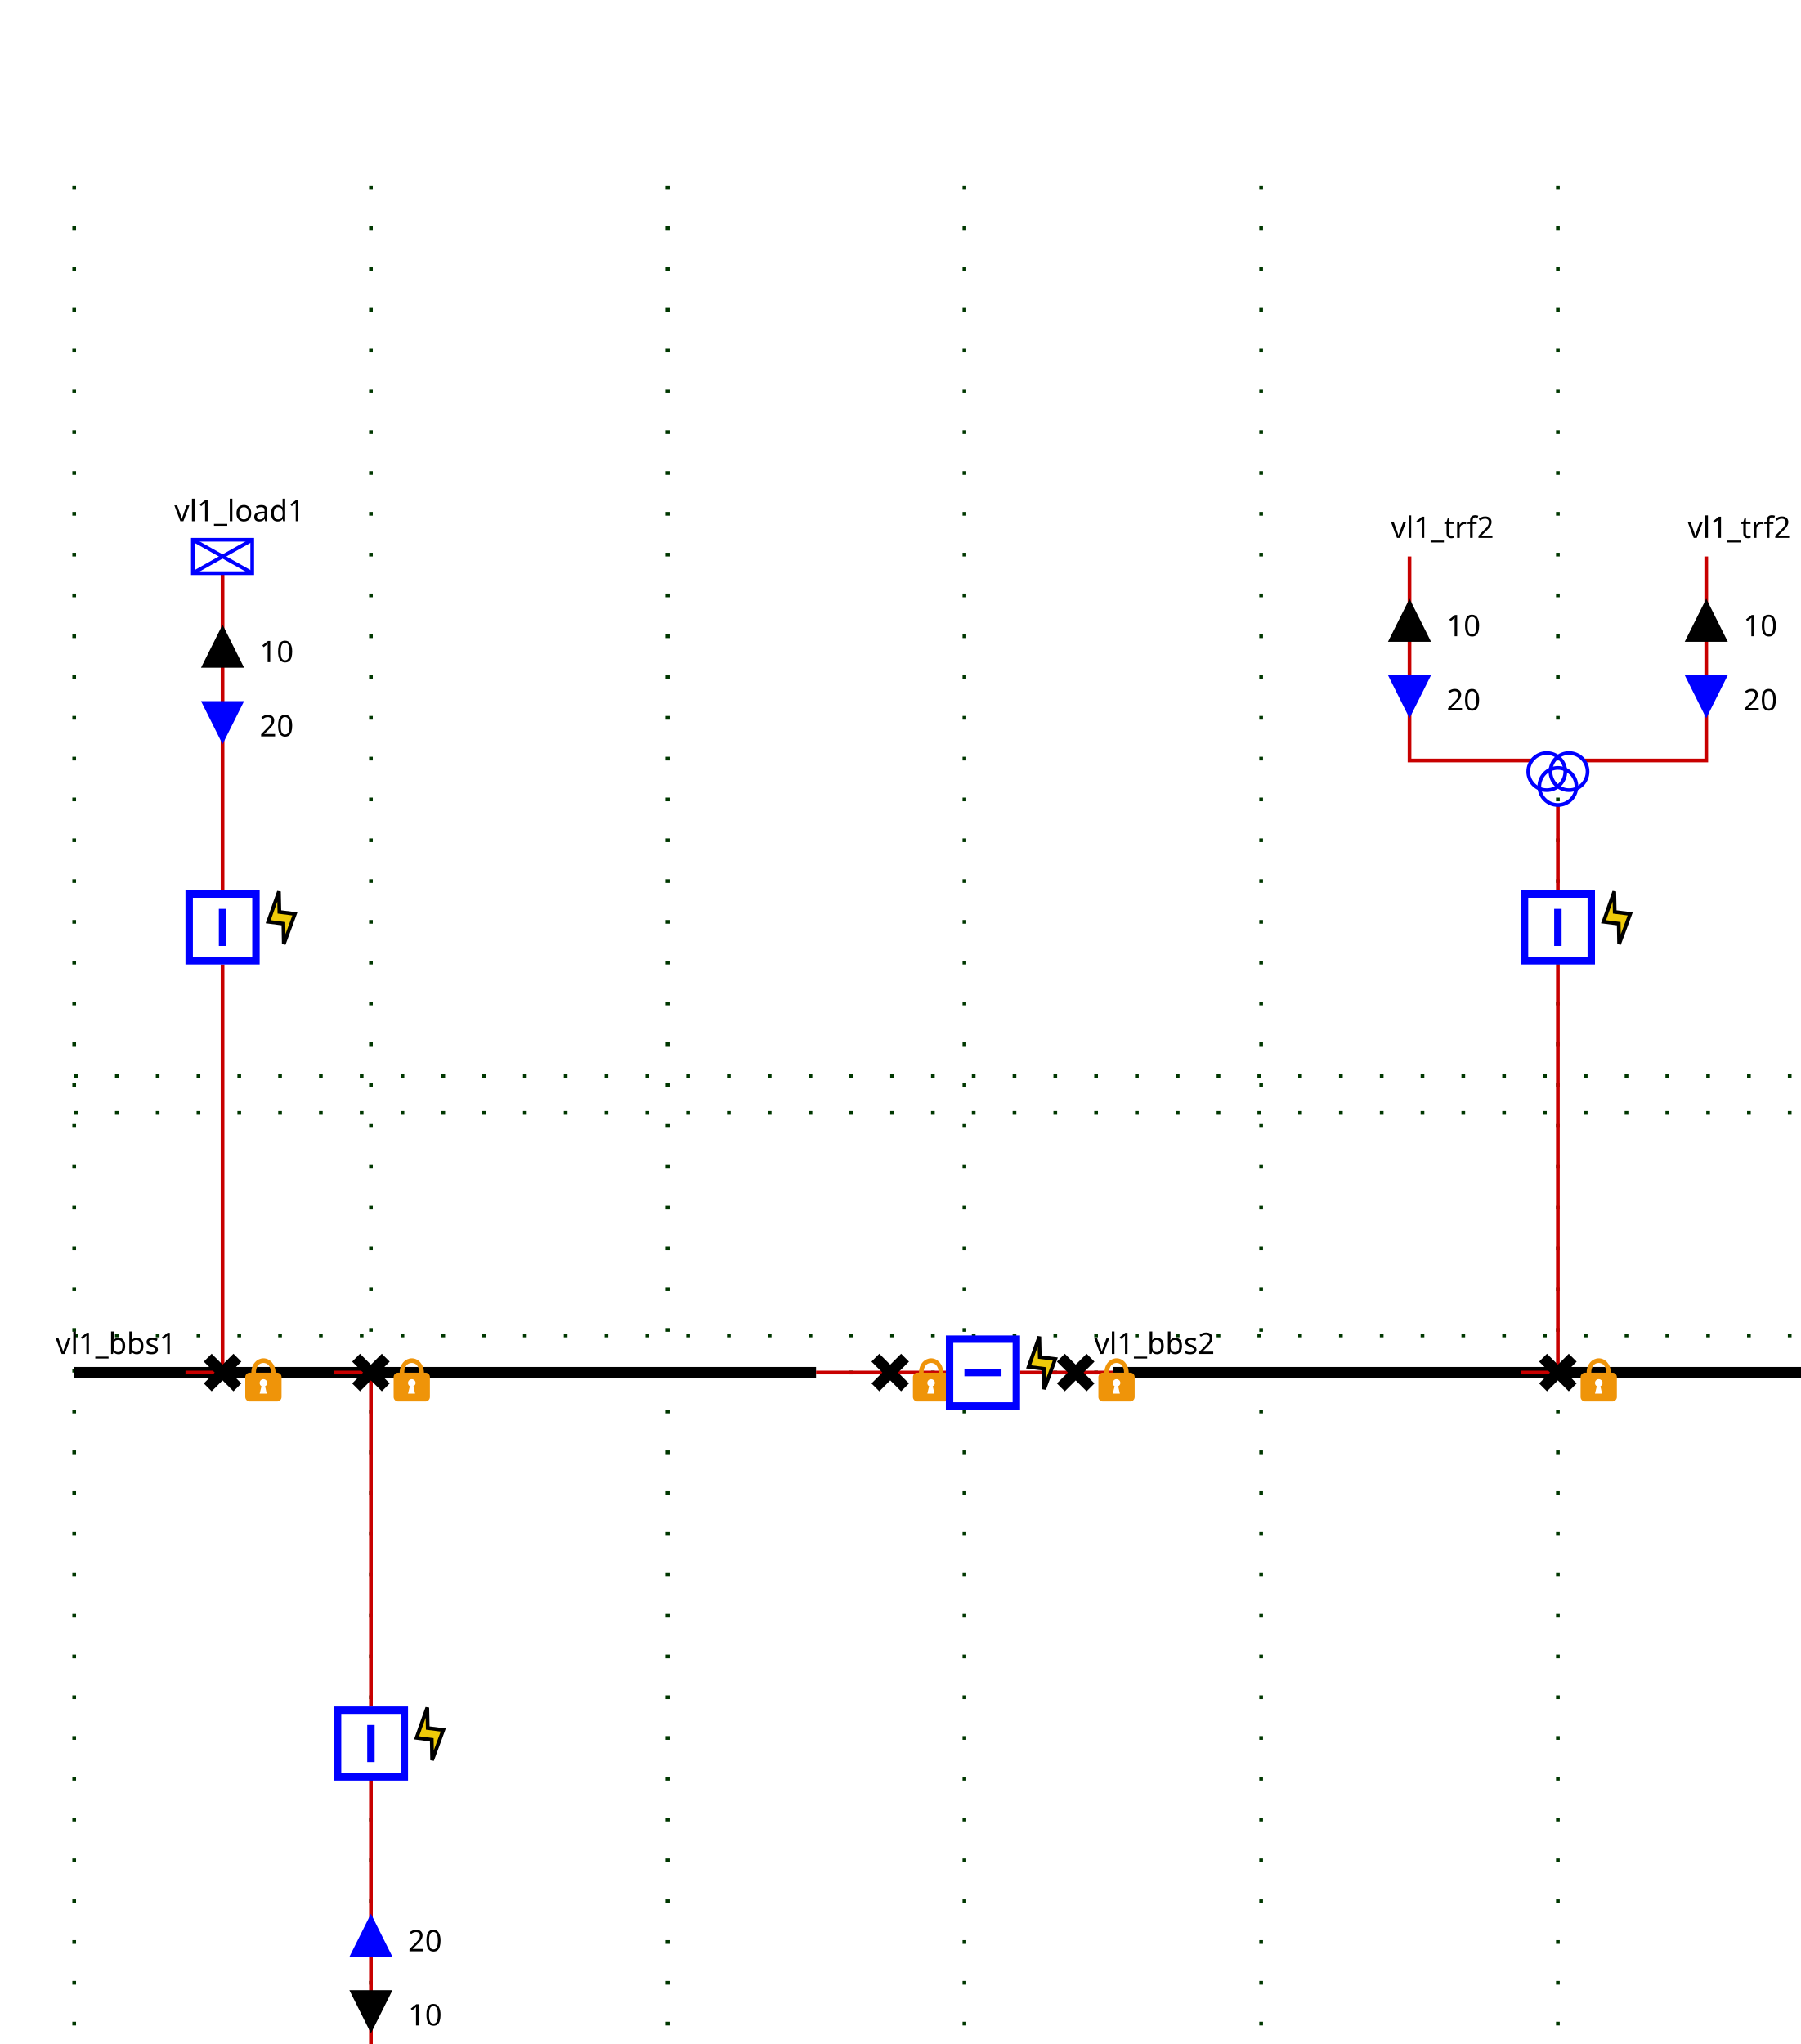
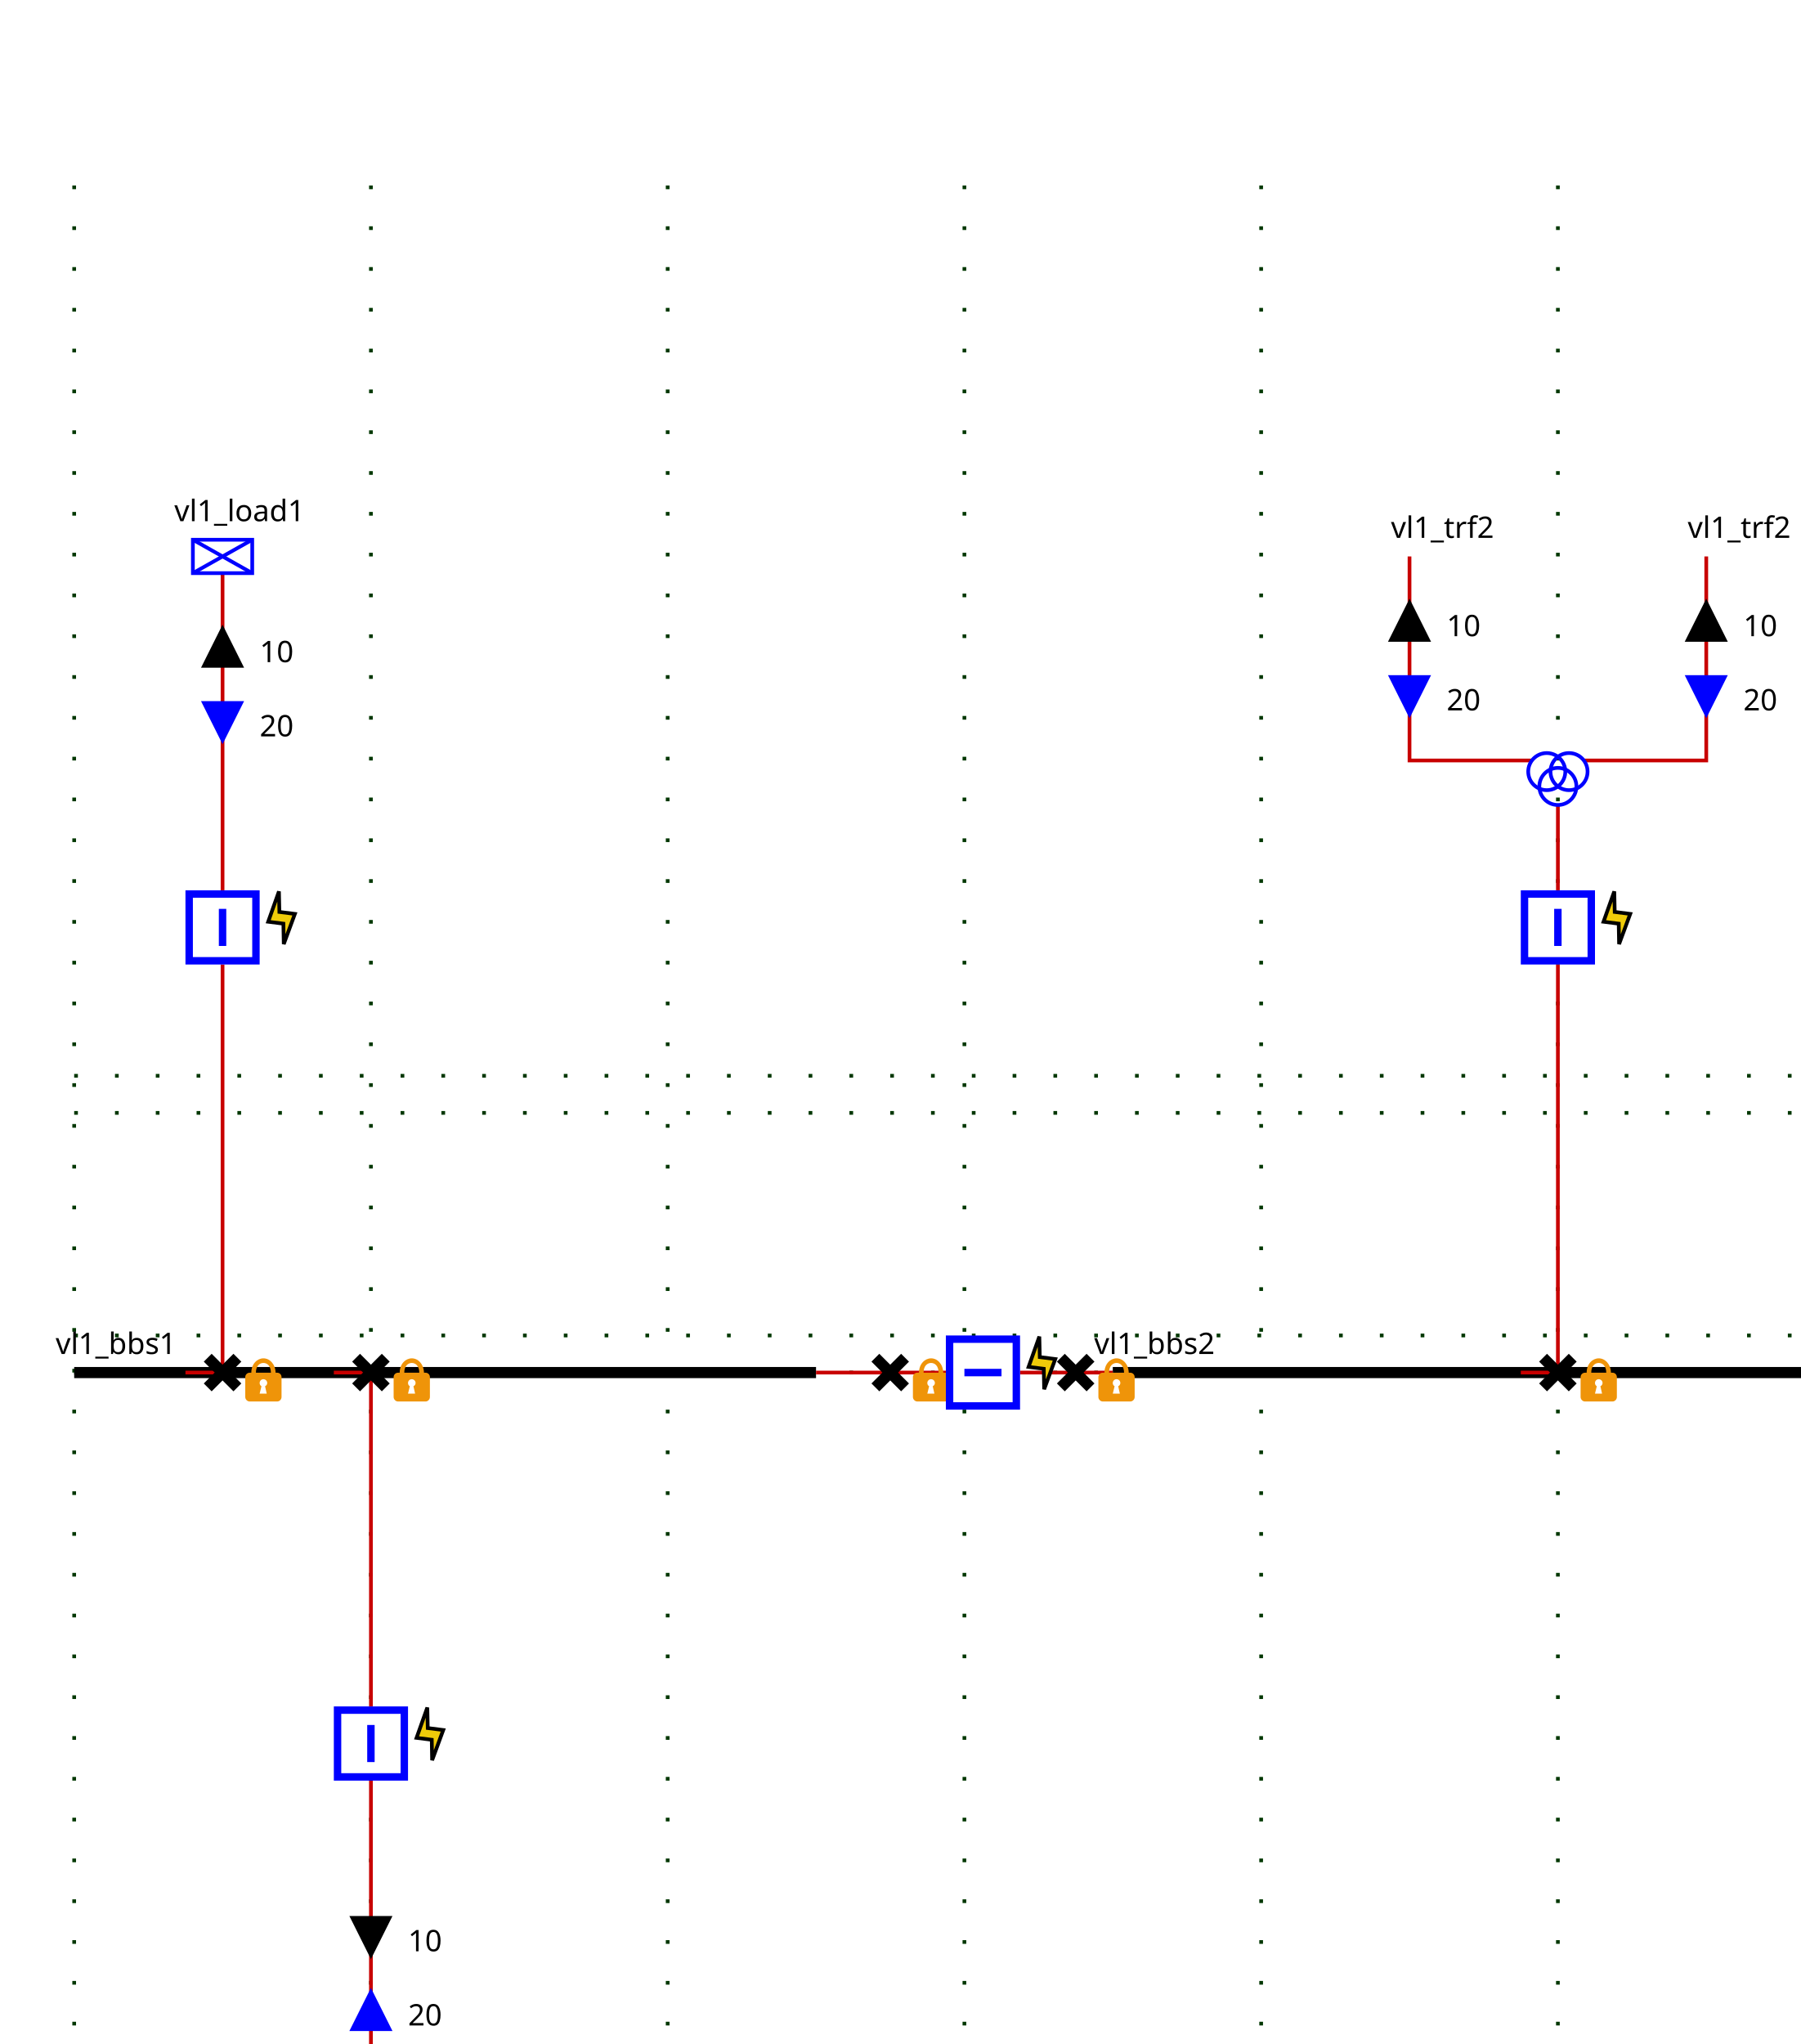
<svg xmlns="http://www.w3.org/2000/svg">
  <style>
.BUSBAR_SECTION {
    stroke: rgb(0,0,0);
    stroke-width: 3;
}

.BREAKER {
    stroke: rgb(0, 0, 255);
    stroke-width: 2;
    fill: rgb(255, 255, 255);
}

.DISCONNECTOR {
    stroke: rgb(0, 0, 0);
    stroke-width: 3
}

.GENERATOR {
    stroke: rgb(0, 0, 255);
    stroke-width: 1;
    fill-opacity: 0;
}

.LOAD {
    stroke: rgb(0, 0, 255);
    stroke-width: 1;
    fill-opacity: 0;
}

.LOAD_BREAK_SWITCH {
    stroke: rgb(0, 0, 255);
    stroke-width: 1;
    fill: rgb(255, 255, 255);
}

.NODE {
    stroke: rgb(0, 0, 0);
    fill: rgb(0, 0, 0);
    fill-opacity: 1;
}

.CAPACITOR {
    stroke: rgb(0, 0, 255);
    stroke-width: 1;
    fill-opacity: 0;
}

.INDUCTOR {
    stroke: rgb(0, 0, 255);
    stroke-width: 1;
    fill-opacity: 0;
}

.STATIC_VAR_COMPENSATOR {
    stroke: rgb(0, 0, 255);
}

.TWO_WINDINGS_TRANSFORMER {
    stroke: rgb(0, 0, 255);
    fill-opacity: 0;
}

.THREE_WINDINGS_TRANSFORMER {
    stroke: rgb(0, 0, 255);
    fill-opacity: 0;
}

.VSC_CONVERTER_STATION {
    stroke: rgb(0, 0, 255);
    font-size: 7.431px;
    line-height: 1.25;
    font-family: sans-serif;
    font-variant-ligatures: normal;
    font-variant-caps: normal;
    font-variant-numeric: normal;
    font-feature-settings: normal;
    text-align: start;
    letter-spacing: 0px;
    word-spacing: 0px;
    writing-mode: lr-tb;
    text-anchor: start;
    stroke-miterlimit: 4;
}

.PHASE_SHIFT_TRANSFORMER {
    stroke: rgb(0, 0, 255);
    stroke-linecap: butt;
    stroke-linejoin: miter;
    stroke-miterlimit: 4;
    stroke-width: 1;
    fill-opacity: 0;
}

.wire {
    stroke: rgb(200,0,0);
    stroke-width: 1;
    fill-opacity: 0;
}

.grid {
    stroke: rgb(0,55,0);
    stroke-width: 1;
    stroke-dasharray: 1,10;
}

.component-label {
    fill: black;
    color: black;
    stroke: none;
    fill-opacity: 1;
}

.LINE {
    stroke: rgb(0, 0, 255);
    stroke-width: 1;
    fill-opacity: 0;
}
.FLASH {
    stroke: black;
    stroke-width: 1;
    fill: #efcb09;
    fill-opacity: 1;
}

.LOCK {
    stroke: none;
    fill: #ef9409;
    fill-opacity: 1;
}
</style>
  <defs>
    <g id="ARROW">
      <g class="arrow-up" id="ARROW-arrow-up">
        <polygon points="5,0 10,10 0,10" />
      </g>
      <g class="arrow-down" id="ARROW-arrow-down">
        <polygon points="0,0 10,0 5,10" />
      </g>
    </g>
    <g id="LOAD">
      <rect height="9" width="16" />
      <line y2="9" x1="0" x2="16" y1="0" />
      <line y2="9" x1="16" x2="0" y1="0" />
    </g>
    <g id="DISCONNECTOR">
      <g class="closed" id="DISCONNECTOR-closed">
        <line y2="8" x1="0" x2="8" y1="0" />
        <line y2="8" x1="8" x2="0" y1="0" />
      </g>
      <g class="open" id="DISCONNECTOR-open">
        <line y2="8" x1="8" x2="0" y1="0" />
      </g>
    </g>
    <g id="LOCK">
      <path class="LOCK" d="M 6,0.168 C 4.36,0.178 2.77,1.63 2.75,4.04 H 2.31 c -0.66,0 -1.19,0.53 -1.19,1.19 v 5.37 c 0,0.6 0.53,1.2 1.19,1.2 h 7.4 c 0.69,0 1.19,-0.6 1.19,-1.2 V 5.23 C 10.9,4.57 10.4,4.04 9.71,4.04 H 9.31 C 9.21,1.6 7.66,0.158 6,0.168 Z M 6,1.41 c 0.97,0 2.02,0.7 2.04,2.63 H 3.99 c 0,-1.89 1.05,-2.63 2.04,-2.63 z m 0,4.38 c 0.58,0 1.04,0.46 1.04,1.02 0,0.41 -0.25,0.72 -0.58,0.88 L 6.91,9.68 H 5 L 5.49,7.69 C 5.17,7.5 5,7.18 5,6.81 5,6.25 5.45,5.79 6,5.79 Z" />
    </g>
    <g id="TWO_WINDINGS_TRANSFORMER">
      <circle r="5" id="TWO_WINDINGS_TRANSFORMER-WINDING1" cx="5" cy="10" />
      <circle r="5" id="TWO_WINDINGS_TRANSFORMER-WINDING2" cx="5" cy="5" />
    </g>
    <g id="FLASH">
      <path class="FLASH" d="M 5.5,14.5 8.5,6.36 4.32,5.83 4.2,0.3 1.3,8.47 5.4,8.99 Z" />
    </g>
    <g id="THREE_WINDINGS_TRANSFORMER">
      <circle r="5" id="THREE_WINDINGS_TRANSFORMER-WINDING1" cx="5" cy="5" />
      <circle r="5" id="THREE_WINDINGS_TRANSFORMER-WINDING2" cx="11" cy="5" />
      <circle r="5" id="THREE_WINDINGS_TRANSFORMER-WINDING3" cx="8" cy="9" />
    </g>
    <g id="BREAKER">
      <g class="closed" id="BREAKER-closed">
        <rect x="1" width="18" y="1" height="18" />
        <line y2="15" x1="10" x2="10" y1="5" />
      </g>
      <g class="open" id="BREAKER-open">
        <rect x="1" width="18" y="1" height="18" />
        <line y2="10" x1="5" x2="15" y1="10" />
      </g>
    </g>
  </defs>
  <g>
    <g class="grid" id="GRID_vl1" transform="translate(20.0,50.0)">
      <line y2="560.0" x1="0.0" x2="0.0" y1="0.0" />
      <line y2="560.0" x1="80.0" x2="80.0" y1="0.0" />
      <line y2="560.0" x1="160.0" x2="160.0" y1="0.0" />
      <line y2="560.0" x1="240.0" x2="240.0" y1="0.0" />
      <line y2="560.0" x1="320.0" x2="320.0" y1="0.0" />
      <line y2="560.0" x1="400.0" x2="400.0" y1="0.0" />
      <line y2="560.0" x1="480.0" x2="480.0" y1="0.0" />
      <line y2="250.0" x1="0.0" x2="480.0" y1="250.0" />
      <line y2="310.0" x1="0.0" x2="480.0" y1="310.0" />
      <line y2="240.0" x1="0.0" x2="480.0" y1="240.0" />
      <line y2="320.0" x1="0.0" x2="480.0" y1="320.0" />
    </g>
    <g class="BUSBAR_SECTION idvl1_95_bbs1" id="idvl1_95_bbs1" transform="translate(20.0,370.0)">
      <line y2="0" x1="0" x2="200.0" y1="0" />
      <text x="-5.0" font-size="8" y="-5.0" transform="rotate(0,0,0)" font-family="Verdana" class="component-label" id="vl1_bbs1_NW_LABEL">vl1_bbs1</text>
    </g>
    <g class="BUSBAR_SECTION idvl1_95_bbs2" id="idvl1_95_bbs2" transform="translate(300.0,370.0)">
      <line y2="0" x1="0" x2="200.0" y1="0" />
      <text x="-5.0" font-size="8" y="-5.0" transform="rotate(0,0,0)" font-family="Verdana" class="component-label" id="vl1_bbs2_NW_LABEL">vl1_bbs2</text>
    </g>
    <g class="wire" id="_95_vl1_95_vl1_95_bbs1_95_vl1_95_d1">
      <polyline points="220.0,370.0,240.0,370.0" />
    </g>
    <g class="wire" id="_95_vl1_95_vl1_95_d1_95_vl1_95_b1">
      <polyline points="240.0,370.0,255.0,370.0" />
    </g>
    <g class="wire" id="_95_vl1_95_vl1_95_b1_95_vl1_95_d2">
      <polyline points="275.0,370.0,290.0,370.0" />
    </g>
    <g class="wire" id="_95_vl1_95_vl1_95_d2_95_vl1_95_bbs2">
      <polyline points="290.0,370.0,300.0,370.0" />
    </g>
    <g class="wire" id="_95_vl1_95_vl1_95_load1_95_vl1_95_bload1">
      <polyline points="60.0,154.5,60.0,240.0" />
    </g>
    <g class="ARROW1_vl1_95_load1_UP" id="_95_vl1_95_vl1_95_load1_95_vl1_95_bload1_ARROW1" transform="matrix(1.0,0.0,-0.0,1.0,55.0,169.5)">
      <use fill="black" fill-opacity="1" href="#ARROW-arrow-up" stroke="black" />
      <text x="15.0" font-size="8" y="9.0" transform="rotate(0,0,0)" font-family="Verdana" class="component-label" xml:space="preserve" textLength="25">10   </text>
    </g>
    <g class="ARROW2_vl1_95_load1_DOWN" id="_95_vl1_95_vl1_95_load1_95_vl1_95_bload1_ARROW2" transform="matrix(1.0,0.0,-0.0,1.0,55.0,189.5)">
      <use fill="blue" fill-opacity="1" href="#ARROW-arrow-down" stroke="blue" />
      <text x="15.0" font-size="8" y="9.0" transform="rotate(0,0,0)" font-family="Verdana" class="component-label" xml:space="preserve" textLength="25">20   </text>
    </g>
    <g class="wire" id="_95_vl1_95_vl1_95_bload1_95_vl1_95_dload1">
      <polyline points="60.0,260.0,60.0,370.0" />
    </g>
    <g class="wire" id="_95_vl1_95_vl1_95_dload1_95_vl1_95_bbs1">
      <polyline points="60.0,370.0,50.0,370.0" />
    </g>
    <g class="wire" id="_95_vl1_95_vl1_95_trf1_95_vl1_95_btrf1">
      <polyline points="100.0,562.0,100.0,480.0" />
    </g>
-     <g class="ARROW1_vl1_95_trf1_UP" id="_95_vl1_95_vl1_95_trf1_95_vl1_95_btrf1_ARROW1" transform="matrix(1.0,0.0,-0.0,1.0,95.0,537.0)">
+     <g class="ARROW2_vl1_95_trf1_DOWN" id="_95_vl1_95_vl1_95_trf1_95_vl1_95_btrf1_ARROW2" transform="matrix(1.0,0.0,-0.0,1.0,95.0,537.0)">
+       <use fill="blue" fill-opacity="1" href="#ARROW-arrow-down" transform="rotate(180.0,5.0,5.0)" stroke="blue" />
+       <text x="15.0" font-size="8" y="9.0" transform="rotate(0,0,0)" font-family="Verdana" class="component-label" xml:space="preserve" textLength="25">20   </text>
+     </g>
+     <g class="ARROW1_vl1_95_trf1_UP" id="_95_vl1_95_vl1_95_trf1_95_vl1_95_btrf1_ARROW1" transform="matrix(1.0,0.0,-0.0,1.0,95.0,517.0)">
      <use fill="black" fill-opacity="1" href="#ARROW-arrow-up" transform="rotate(180.0,5.0,5.0)" stroke="black" />
      <text x="15.0" font-size="8" y="9.0" transform="rotate(0,0,0)" font-family="Verdana" class="component-label" xml:space="preserve" textLength="25">10   </text>
-     </g>
-     <g class="ARROW2_vl1_95_trf1_DOWN" id="_95_vl1_95_vl1_95_trf1_95_vl1_95_btrf1_ARROW2" transform="matrix(1.0,0.0,-0.0,1.0,95.0,517.0)">
-       <use fill="blue" fill-opacity="1" href="#ARROW-arrow-down" transform="rotate(180.0,5.0,5.0)" stroke="blue" />
-       <text x="15.0" font-size="8" y="9.0" transform="rotate(0,0,0)" font-family="Verdana" class="component-label" xml:space="preserve" textLength="25">20   </text>
    </g>
    <g class="wire" id="_95_vl1_95_vl1_95_btrf1_95_vl1_95_dtrf1">
      <polyline points="100.0,460.0,100.0,370.0" />
    </g>
    <g class="wire" id="_95_vl1_95_vl1_95_dtrf1_95_vl1_95_bbs1">
      <polyline points="100.0,370.0,90.0,370.0" />
    </g>
    <g class="wire" id="_95_vl1_95_vl1_95_trf2_95_one_95_FICT_95_vl1_95_vl1_95_trf2">
      <polyline points="380.0,150.0,380.0,205.0,413.0,205.0" />
    </g>
    <g class="ARROW1_vl1_95_trf2_95_one_UP" id="_95_vl1_95_vl1_95_trf2_95_one_95_FICT_95_vl1_95_vl1_95_trf2_ARROW1" transform="matrix(1.0,0.0,-0.0,1.0,375.0,162.5)">
      <use fill="black" fill-opacity="1" href="#ARROW-arrow-up" stroke="black" />
      <text x="15.0" font-size="8" y="9.0" transform="rotate(0,0,0)" font-family="Verdana" class="component-label" xml:space="preserve" textLength="25">10   </text>
    </g>
    <g class="ARROW2_vl1_95_trf2_95_one_DOWN" id="_95_vl1_95_vl1_95_trf2_95_one_95_FICT_95_vl1_95_vl1_95_trf2_ARROW2" transform="matrix(1.0,0.0,-0.0,1.0,375.0,182.5)">
      <use fill="blue" fill-opacity="1" href="#ARROW-arrow-down" stroke="blue" />
      <text x="15.0" font-size="8" y="9.0" transform="rotate(0,0,0)" font-family="Verdana" class="component-label" xml:space="preserve" textLength="25">20   </text>
    </g>
    <g class="wire" id="_95_vl1_95_vl1_95_trf2_95_two_95_FICT_95_vl1_95_vl1_95_trf2">
      <polyline points="460.0,150.0,460.0,205.0,427.0,205.0" />
    </g>
    <g class="ARROW1_vl1_95_trf2_95_two_UP" id="_95_vl1_95_vl1_95_trf2_95_two_95_FICT_95_vl1_95_vl1_95_trf2_ARROW1" transform="matrix(1.0,0.0,-0.0,1.0,455.0,162.5)">
      <use fill="black" fill-opacity="1" href="#ARROW-arrow-up" stroke="black" />
      <text x="15.0" font-size="8" y="9.0" transform="rotate(0,0,0)" font-family="Verdana" class="component-label" xml:space="preserve" textLength="25">10   </text>
    </g>
    <g class="ARROW2_vl1_95_trf2_95_two_DOWN" id="_95_vl1_95_vl1_95_trf2_95_two_95_FICT_95_vl1_95_vl1_95_trf2_ARROW2" transform="matrix(1.0,0.0,-0.0,1.0,455.0,182.5)">
      <use fill="blue" fill-opacity="1" href="#ARROW-arrow-down" stroke="blue" />
      <text x="15.0" font-size="8" y="9.0" transform="rotate(0,0,0)" font-family="Verdana" class="component-label" xml:space="preserve" textLength="25">20   </text>
    </g>
    <g class="wire" id="_95_vl1_95_FICT_95_vl1_95_vl1_95_trf2_95_vl1_95_btrf2">
      <polyline points="420.0,217.0,420.0,240.0" />
    </g>
    <g class="wire" id="_95_vl1_95_vl1_95_btrf2_95_vl1_95_dtrf2">
      <polyline points="420.0,260.0,420.0,370.0" />
    </g>
    <g class="wire" id="_95_vl1_95_vl1_95_dtrf2_95_vl1_95_bbs2">
      <polyline points="420.0,370.0,410.0,370.0" />
    </g>
    <g class="DISCONNECTOR idvl1_95_d1" id="idvl1_95_d1" transform="translate(236.0,366.0)">
      <use href="#DISCONNECTOR-closed" />
      <use href="#LOCK" transform="translate(9.0,0.0)" />
    </g>
    <g class="BREAKER idvl1_95_b1" id="idvl1_95_b1" transform="matrix(0.0,1.0,-1.0,0.0,275.0,360.0)">
      <use href="#BREAKER-closed" />
      <use href="#FLASH" transform="matrix(0.0,-1.0,1.0,0.0,0.0,-1.0)" />
    </g>
    <g class="DISCONNECTOR idvl1_95_d2" id="idvl1_95_d2" transform="translate(286.0,366.0)">
      <use href="#DISCONNECTOR-closed" />
      <use href="#LOCK" transform="translate(9.0,0.0)" />
    </g>
    <g class="LOAD idvl1_95_load1" id="idvl1_95_load1" transform="translate(52.0,145.5)">
      <use href="#LOAD" />
      <text x="-5.0" font-size="8" y="-5.0" transform="rotate(0,0,0)" font-family="Verdana" class="component-label" id="vl1_load1__LABEL">vl1_load1</text>
    </g>
    <g class="BREAKER idvl1_95_bload1" id="idvl1_95_bload1" transform="translate(50.0,240.0)">
      <use href="#BREAKER-closed" />
      <use href="#FLASH" transform="translate(21.0,0.0)" />
    </g>
    <g class="DISCONNECTOR idvl1_95_dload1" id="idvl1_95_dload1" transform="translate(56.0,366.0)">
      <use href="#DISCONNECTOR-closed" />
      <use href="#LOCK" transform="translate(9.0,0.0)" />
    </g>
    <g class="TWO_WINDINGS_TRANSFORMER idvl1_95_trf1" id="idvl1_95_trf1" transform="translate(95.0,562.5)">
      <use href="#TWO_WINDINGS_TRANSFORMER-WINDING1" />
      <use href="#TWO_WINDINGS_TRANSFORMER-WINDING2" />
      <text x="-5.0" font-size="8" y="-5.0" transform="rotate(0,0,0)" font-family="Verdana" class="component-label" id="vl1_trf1__LABEL">vl1_trf1</text>
    </g>
    <g class="BREAKER idvl1_95_btrf1" id="idvl1_95_btrf1" transform="translate(90.0,460.0)">
      <use href="#BREAKER-closed" />
      <use href="#FLASH" transform="translate(21.0,0.0)" />
    </g>
    <g class="DISCONNECTOR idvl1_95_dtrf1" id="idvl1_95_dtrf1" transform="translate(96.0,366.0)">
      <use href="#DISCONNECTOR-closed" />
      <use href="#LOCK" transform="translate(9.0,0.0)" />
    </g>
    <g class="LINE idvl1_95_trf2_95_one" id="idvl1_95_trf2_95_one" transform="translate(380.0,150.0)">
      <text x="-5.0" font-size="8" y="-5.0" transform="rotate(0,0,0)" font-family="Verdana" class="component-label" id="vl1_trf2_one__LABEL">vl1_trf2</text>
    </g>
    <g class="LINE idvl1_95_trf2_95_two" id="idvl1_95_trf2_95_two" transform="translate(460.0,150.0)">
      <text x="-5.0" font-size="8" y="-5.0" transform="rotate(0,0,0)" font-family="Verdana" class="component-label" id="vl1_trf2_two__LABEL">vl1_trf2</text>
    </g>
    <g class="THREE_WINDINGS_TRANSFORMER idFICT_95_vl1_95_vl1_95_trf2" id="idFICT_95_vl1_95_vl1_95_trf2" transform="translate(412.0,203.0)">
      <use href="#THREE_WINDINGS_TRANSFORMER-WINDING1" />
      <use href="#THREE_WINDINGS_TRANSFORMER-WINDING2" />
      <use href="#THREE_WINDINGS_TRANSFORMER-WINDING3" />
    </g>
    <g class="BREAKER idvl1_95_btrf2" id="idvl1_95_btrf2" transform="translate(410.0,240.0)">
      <use href="#BREAKER-closed" />
      <use href="#FLASH" transform="translate(21.0,0.0)" />
    </g>
    <g class="DISCONNECTOR idvl1_95_dtrf2" id="idvl1_95_dtrf2" transform="translate(416.0,366.0)">
      <use href="#DISCONNECTOR-closed" />
      <use href="#LOCK" transform="translate(9.0,0.0)" />
    </g>
  </g>
</svg>
